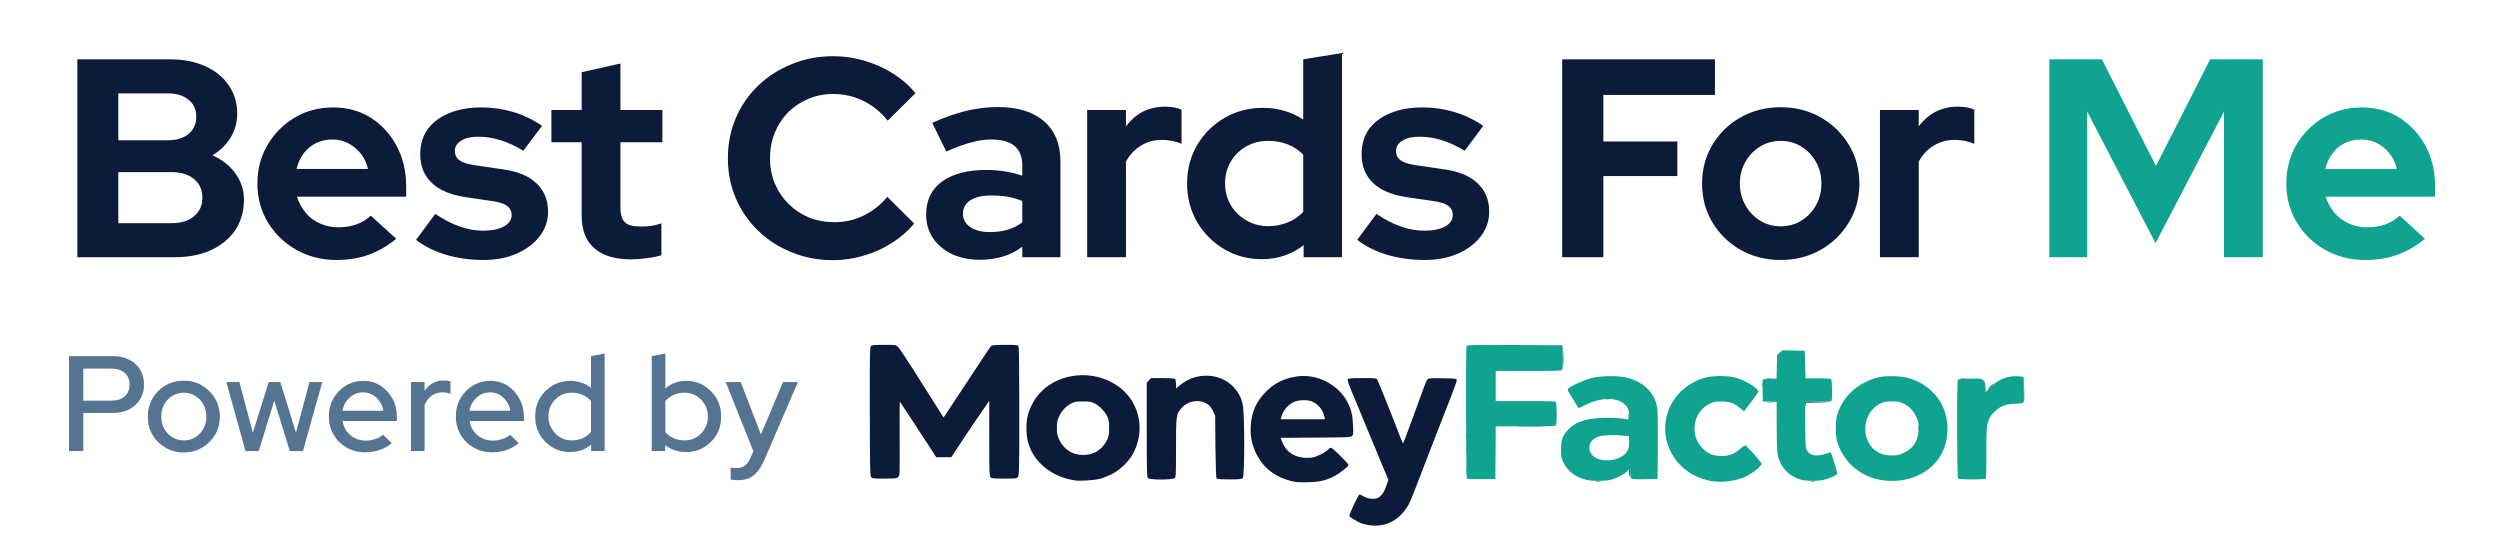
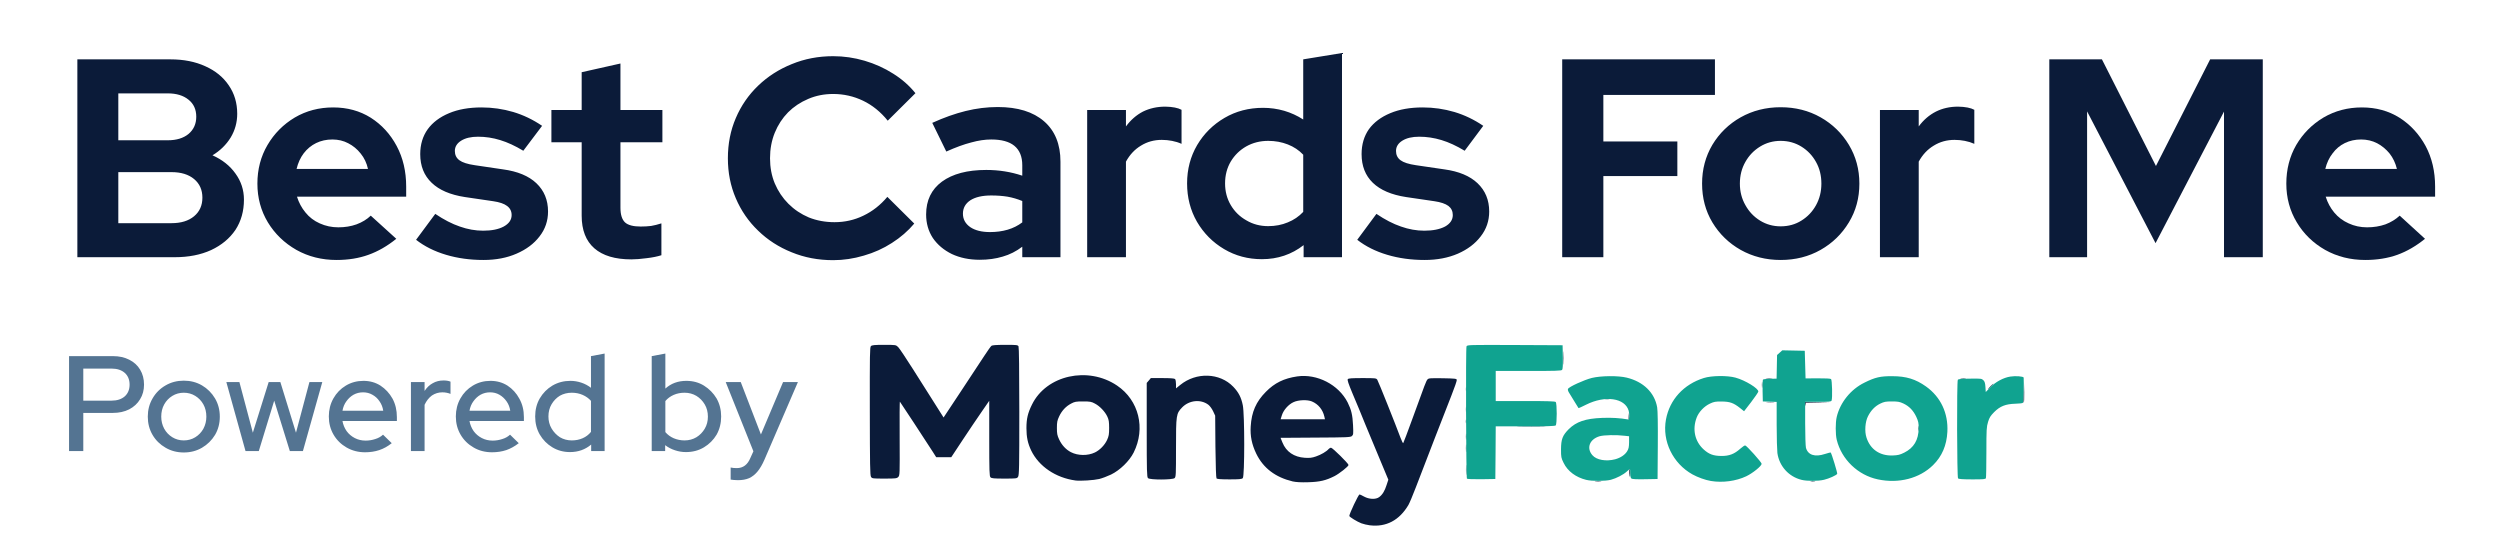
<svg xmlns="http://www.w3.org/2000/svg" viewBox="-30 -30 1263.6 280.1" role="img" aria-label="Best Cards For Me, Powered by MoneyFactor">
  <defs>
    <linearGradient id="gnclight" gradientUnits="userSpaceOnUse" x1="181.7" y1="321.1" x2="319.5" y2="403.9">
      <stop offset="0" stop-color="#0A1935" />
      <stop offset="0.2" stop-color="#0A1A35" />
      <stop offset="0.4" stop-color="#0C1E3C" />
      <stop offset="0.6" stop-color="#0A1935" />
      <stop offset="0.8" stop-color="#091731" />
      <stop offset="1" stop-color="#0B1C38" />
    </linearGradient>
    <linearGradient id="gtclight" gradientUnits="userSpaceOnUse" x1="339.1" y1="501.7" x2="532.6" y2="279.6">
      <stop offset="0" stop-color="#0C9282" />
      <stop offset="0.2" stop-color="#10A290" />
      <stop offset="0.4" stop-color="#17CCB1" />
      <stop offset="0.6" stop-color="#19D7B9" />
      <stop offset="0.8" stop-color="#15C5AB" />
      <stop offset="1" stop-color="#17C3A9" />
    </linearGradient>
  </defs>
  <path fill="#0B1B39" d="M9.1 100V0H56.1Q66.2 0 73.8 3.5Q81.4 6.9 85.6 13.1Q89.9 19.3 89.9 27.5Q89.9 34 86.6 39.5Q83.2 45 77.4 48.5Q84.8 51.8 89 57.7Q93.3 63.6 93.3 70.9Q93.3 79.6 89 86.2Q84.6 92.7 76.7 96.4Q68.8 100 58.3 100ZM29.8 40.9H54.8Q61.4 40.9 65.3 37.7Q69.2 34.4 69.2 29Q69.2 23.5 65.3 20.4Q61.4 17.2 54.8 17.2H29.8ZM29.8 82.8H56.7Q63.9 82.8 68.1 79.3Q72.3 75.8 72.3 69.9Q72.3 64 68.1 60.5Q63.9 57 56.7 57H29.8ZM140.1 101.4Q128.9 101.4 119.8 96.3Q110.7 91.1 105.4 82.4Q100.1 73.6 100.1 62.8Q100.1 52 105.2 43.3Q110.3 34.6 119 29.4Q127.7 24.3 138.4 24.3Q149.1 24.3 157.4 29.5Q165.7 34.8 170.5 43.8Q175.3 52.8 175.3 64.3V69.4H120.1Q121.5 73.9 124.4 77.4Q127.3 81 131.6 82.9Q136 84.9 141 84.9Q146 84.9 150.2 83.4Q154.5 81.8 157.4 79L170.3 90.7Q163.5 96.2 156.2 98.8Q149 101.4 140.1 101.4ZM119.9 55.4H156Q155 50.9 152.3 47.6Q149.7 44.3 146 42.4Q142.4 40.5 138 40.5Q133.5 40.5 129.8 42.3Q126.1 44.1 123.5 47.5Q121 50.8 119.9 55.4ZM214.4 101.4Q204.2 101.4 195.5 98.8Q186.7 96.2 180.3 91.2L190 78.1Q196.5 82.5 202.4 84.5Q208.3 86.6 214.2 86.6Q220.7 86.6 224.6 84.5Q228.6 82.3 228.6 78.7Q228.6 75.8 226.3 74.1Q224.1 72.4 219.3 71.7L205 69.6Q193.9 67.9 188.2 62.4Q182.4 56.9 182.4 47.9Q182.4 40.6 186.2 35.3Q190 30.1 197 27.2Q203.9 24.3 213.4 24.3Q221.6 24.3 229.4 26.6Q237.1 28.9 244 33.6L234.5 46.2Q228.4 42.5 222.8 40.8Q217.3 39.1 211.6 39.1Q206.3 39.1 203.1 41.1Q199.9 43.1 199.9 46.3Q199.9 49.3 202.2 51Q204.5 52.7 210 53.5L224.2 55.6Q235.3 57.1 241.1 62.6Q247 68.2 247 76.9Q247 84 242.7 89.5Q238.5 95 231.1 98.2Q223.8 101.4 214.4 101.4ZM289.1 101.1Q276.8 101.1 270.4 95.5Q264 89.9 264 79V41.9H248.7V25.6H264V6.5L283.6 2.1V25.6H304.8V41.9H283.6V75Q283.6 80.2 285.9 82.4Q288.2 84.5 293.8 84.5Q296.7 84.5 299.1 84.2Q301.5 83.8 304.3 82.9V99Q301.2 100 296.8 100.5Q292.4 101.1 289.1 101.1ZM391.1 101.5Q379.8 101.5 370.1 97.5Q360.4 93.6 353.2 86.6Q345.9 79.6 341.9 70.2Q337.9 60.9 337.9 50Q337.9 39 341.9 29.7Q345.9 20.3 353.2 13.3Q360.5 6.3 370.2 2.4Q379.9 -1.6 391.1 -1.6Q399.2 -1.6 407 0.7Q414.8 3 421.4 7.2Q428 11.3 432.7 17.1L418.7 31Q413.3 24.3 406.2 20.9Q399.1 17.5 391.1 17.5Q384.3 17.5 378.5 20Q372.6 22.5 368.3 26.8Q364 31.2 361.6 37.1Q359.2 43 359.2 50Q359.2 56.9 361.6 62.7Q364.1 68.6 368.5 73Q372.9 77.4 378.8 79.9Q384.8 82.3 391.8 82.3Q399.6 82.3 406.4 79Q413.3 75.7 418.5 69.5L432.1 83Q427.4 88.6 420.8 92.8Q414.3 97 406.6 99.2Q398.9 101.5 391.1 101.5ZM465.2 101.3Q457.3 101.3 451.1 98.4Q445 95.4 441.5 90.3Q438.1 85.1 438.1 78.4Q438.1 67.7 446.1 61.8Q454.2 55.9 468.5 55.9Q478.1 55.9 486.7 58.8V53.5Q486.7 47 482.7 43.7Q478.8 40.5 471 40.5Q466.3 40.5 460.9 42Q455.4 43.4 448.3 46.6L441.2 32.1Q450 28.1 458.1 26.1Q466.2 24.1 474.3 24.1Q489.4 24.1 497.7 31.3Q506 38.5 506 51.7V100H486.7V94.7Q482.1 98.2 476.8 99.7Q471.5 101.3 465.2 101.3ZM456.7 78Q456.7 82.2 460.4 84.8Q464.1 87.3 470.4 87.3Q475.2 87.3 479.3 86.1Q483.4 84.9 486.7 82.4V71.6Q483.1 70.1 479.2 69.4Q475.4 68.8 471 68.8Q464.3 68.8 460.5 71.2Q456.7 73.7 456.7 78ZM519.5 100V25.6H539.1V33.9Q542.7 29 547.7 26.4Q552.8 23.9 559 23.9Q564.5 24 567.2 25.5V42.7Q565 41.7 562.4 41.2Q559.9 40.7 557.2 40.7Q551.4 40.7 546.7 43.6Q542 46.4 539.1 51.7V100ZM607.8 101Q597.3 101 588.7 95.9Q580.1 90.8 575 82.1Q570 73.4 570 62.7Q570 52 575.1 43.3Q580.2 34.7 588.9 29.6Q597.6 24.5 608.4 24.5Q613.9 24.5 619.1 26Q624.2 27.5 628.7 30.4V0L648.3 -3.2V100H628.9V93.9Q619.8 101 607.8 101ZM611 84.3Q616.4 84.3 620.9 82.4Q625.4 80.6 628.7 77.1V48.2Q625.5 44.8 620.9 43Q616.3 41.2 611 41.2Q604.9 41.2 599.9 44Q595 46.8 592.1 51.6Q589.2 56.5 589.2 62.7Q589.2 68.8 592.1 73.7Q595 78.6 600 81.4Q604.9 84.3 611 84.3ZM690.1 101.4Q679.9 101.4 671.2 98.8Q662.4 96.2 656 91.2L665.7 78.1Q672.2 82.5 678.1 84.5Q684 86.6 689.9 86.6Q696.4 86.6 700.4 84.5Q704.3 82.3 704.3 78.7Q704.3 75.8 702.1 74.1Q699.8 72.4 695 71.7L680.7 69.6Q669.6 67.9 663.9 62.4Q658.2 56.9 658.2 47.9Q658.2 40.6 661.9 35.3Q665.7 30.1 672.7 27.2Q679.6 24.3 689.1 24.3Q697.3 24.3 705.1 26.6Q712.8 28.9 719.7 33.6L710.3 46.2Q704.2 42.5 698.6 40.8Q693 39.1 687.3 39.1Q682 39.1 678.8 41.1Q675.6 43.1 675.6 46.3Q675.6 49.3 677.9 51Q680.2 52.7 685.7 53.5L700 55.6Q711 57.1 716.8 62.6Q722.7 68.2 722.7 76.9Q722.7 84 718.4 89.5Q714.2 95 706.9 98.2Q699.5 101.4 690.1 101.4ZM759.6 100V0H836.8V18H780.4V41.5H817.8V59H780.4V100ZM870 101.4Q858.9 101.4 849.8 96.3Q840.8 91.2 835.5 82.4Q830.3 73.7 830.3 62.8Q830.3 52 835.5 43.2Q840.8 34.4 849.8 29.3Q858.9 24.2 870 24.2Q881.2 24.2 890.2 29.3Q899.2 34.4 904.5 43.2Q909.8 52 909.8 62.8Q909.8 73.7 904.5 82.4Q899.2 91.2 890.2 96.3Q881.2 101.4 870 101.4ZM870 84.4Q875.9 84.4 880.5 81.5Q885.2 78.6 887.9 73.7Q890.6 68.8 890.6 62.8Q890.6 56.7 887.9 51.9Q885.2 47 880.5 44.1Q875.8 41.2 870 41.2Q864.3 41.2 859.6 44.1Q854.9 47 852.2 51.8Q849.4 56.7 849.4 62.8Q849.4 68.8 852.2 73.7Q854.9 78.6 859.6 81.5Q864.3 84.4 870 84.4ZM920.2 100V25.6H939.8V33.9Q943.4 29 948.5 26.4Q953.5 23.9 959.7 23.9Q965.2 24 967.9 25.5V42.7Q965.7 41.7 963.1 41.2Q960.6 40.7 957.9 40.7Q952.1 40.7 947.4 43.6Q942.7 46.4 939.8 51.7V100Z" />
-   <path fill="#10A390" d="M1005.8 100V0H1032.4L1059.7 53.9L1087.1 0H1113.7V100H1094.1V26.4L1059.5 92.9L1024.9 26.3V100ZM1165.5 101.4Q1154.3 101.4 1145.2 96.3Q1136.1 91.1 1130.9 82.4Q1125.6 73.6 1125.6 62.8Q1125.6 52 1130.6 43.3Q1135.7 34.6 1144.4 29.4Q1153.1 24.3 1163.8 24.3Q1174.5 24.3 1182.8 29.5Q1191.1 34.8 1196 43.8Q1200.8 52.8 1200.8 64.3V69.4H1145.5Q1146.9 73.9 1149.8 77.4Q1152.8 81 1157.1 82.9Q1161.4 84.9 1166.4 84.9Q1171.4 84.9 1175.7 83.4Q1179.9 81.8 1182.9 79L1195.7 90.7Q1188.9 96.2 1181.7 98.8Q1174.4 101.4 1165.5 101.4ZM1145.3 55.4H1181.5Q1180.4 50.9 1177.8 47.6Q1175.1 44.3 1171.5 42.4Q1167.8 40.5 1163.4 40.5Q1158.9 40.5 1155.2 42.3Q1151.5 44.1 1149 47.5Q1146.4 50.8 1145.3 55.4Z" />
+   <path fill="#0B1B39" d="M1005.8 100V0H1032.4L1059.7 53.9L1087.1 0H1113.7V100H1094.1V26.4L1059.5 92.9L1024.9 26.3V100ZM1165.5 101.4Q1154.3 101.4 1145.2 96.3Q1136.1 91.1 1130.9 82.4Q1125.6 73.6 1125.6 62.8Q1125.6 52 1130.6 43.3Q1135.7 34.6 1144.4 29.4Q1153.1 24.3 1163.8 24.3Q1174.5 24.3 1182.8 29.5Q1191.1 34.8 1196 43.8Q1200.8 52.8 1200.8 64.3V69.4H1145.5Q1146.9 73.9 1149.8 77.4Q1152.8 81 1157.1 82.9Q1161.4 84.9 1166.4 84.9Q1171.4 84.9 1175.7 83.4Q1179.9 81.8 1182.9 79L1195.7 90.7Q1188.9 96.2 1181.7 98.8Q1174.4 101.4 1165.5 101.4ZM1145.3 55.4H1181.5Q1180.4 50.9 1177.8 47.6Q1175.1 44.3 1171.5 42.4Q1167.8 40.5 1163.4 40.5Q1158.9 40.5 1155.2 42.3Q1151.5 44.1 1149 47.5Q1146.4 50.8 1145.3 55.4Z" />
  <path fill="#547492" d="M4.9 198V150H27.1Q31.8 150 35.3 151.8Q38.9 153.6 40.8 156.8Q42.8 160.1 42.8 164.4Q42.8 168.6 40.8 171.8Q38.9 175 35.3 176.9Q31.7 178.7 27.1 178.7H12.1V198ZM12.1 172.5H26.4Q30.6 172.5 33.1 170.3Q35.5 168.1 35.5 164.4Q35.5 160.7 33.1 158.5Q30.6 156.3 26.4 156.3H12.1ZM62.9 198.7Q57.8 198.7 53.7 196.3Q49.5 193.9 47.1 189.8Q44.7 185.7 44.7 180.6Q44.7 175.5 47.1 171.4Q49.5 167.2 53.7 164.8Q57.8 162.4 62.9 162.4Q68 162.4 72.1 164.8Q76.2 167.2 78.7 171.4Q81.1 175.5 81.1 180.6Q81.1 185.7 78.7 189.8Q76.2 193.9 72.1 196.3Q68 198.7 62.9 198.7ZM62.9 192.6Q66.1 192.6 68.7 191Q71.3 189.4 72.8 186.7Q74.3 183.9 74.3 180.6Q74.3 177.1 72.8 174.4Q71.3 171.7 68.7 170.1Q66.1 168.5 62.9 168.5Q59.7 168.5 57.1 170.1Q54.5 171.7 53 174.4Q51.5 177.1 51.5 180.6Q51.5 183.9 53 186.7Q54.5 189.4 57.1 191Q59.7 192.6 62.9 192.6ZM94.1 198 84.4 163.1H91L97.8 188.7L105.8 163.1H111.7L119.6 188.7L126.4 163.1H132.9L123.1 198H116.5L108.6 172.5L100.8 198ZM154.5 198.6Q149.4 198.6 145.2 196.2Q141 193.8 138.6 189.7Q136.2 185.6 136.2 180.5Q136.2 175.5 138.5 171.4Q140.8 167.3 144.8 164.9Q148.8 162.5 153.7 162.5Q158.5 162.5 162.3 164.9Q166.1 167.4 168.4 171.5Q170.6 175.6 170.6 180.8V182.8H143.1Q143.6 185.6 145.2 187.9Q146.8 190.1 149.3 191.4Q151.8 192.7 154.8 192.7Q157.3 192.7 159.7 191.9Q162 191.2 163.6 189.7L168 194Q165 196.4 161.7 197.5Q158.4 198.6 154.5 198.6ZM143.1 177.6H163.7Q163.3 174.9 161.8 172.8Q160.4 170.7 158.2 169.5Q156.1 168.3 153.5 168.3Q150.9 168.3 148.7 169.5Q146.6 170.7 145.1 172.8Q143.6 174.8 143.1 177.6ZM177.7 198V163.1H184.6V167.6Q186.3 165 188.7 163.7Q191.1 162.3 194.2 162.3Q196.3 162.3 197.7 162.9V169.1Q196.8 168.7 195.7 168.5Q194.7 168.3 193.6 168.3Q190.7 168.3 188.3 169.9Q186 171.6 184.6 174.6V198ZM218.7 198.6Q213.5 198.6 209.4 196.2Q205.2 193.8 202.8 189.7Q200.4 185.6 200.4 180.5Q200.4 175.5 202.7 171.4Q205 167.3 209 164.9Q213 162.5 217.9 162.5Q222.7 162.5 226.5 164.9Q230.3 167.4 232.5 171.5Q234.8 175.6 234.8 180.8V182.8H207.3Q207.8 185.6 209.4 187.9Q211 190.1 213.5 191.4Q216 192.7 219 192.7Q221.5 192.7 223.9 191.9Q226.2 191.2 227.8 189.7L232.2 194Q229.1 196.4 225.9 197.5Q222.6 198.6 218.7 198.6ZM207.3 177.6H227.9Q227.5 174.9 226 172.8Q224.5 170.7 222.4 169.5Q220.3 168.3 217.7 168.3Q215.1 168.3 212.9 169.5Q210.8 170.7 209.3 172.8Q207.8 174.8 207.3 177.6ZM258.1 198.5Q253.2 198.5 249.2 196.1Q245.2 193.7 242.8 189.6Q240.5 185.6 240.5 180.5Q240.5 175.4 242.8 171.4Q245.2 167.3 249.2 164.9Q253.3 162.5 258.3 162.5Q261.1 162.5 263.8 163.4Q266.5 164.3 268.7 166V150L275.6 148.7V198H268.8V194.7Q264.3 198.5 258.1 198.5ZM259 192.6Q262 192.6 264.5 191.5Q267 190.4 268.7 188.3V172.6Q267 170.7 264.5 169.6Q262 168.5 259 168.5Q255.7 168.5 253 170Q250.4 171.6 248.8 174.3Q247.2 177 247.2 180.5Q247.2 183.9 248.8 186.6Q250.4 189.3 253 191Q255.7 192.6 259 192.6ZM299.4 198V150L306.3 148.7V166.4Q310.6 162.5 316.9 162.5Q321.9 162.5 325.8 164.9Q329.8 167.4 332.2 171.4Q334.5 175.5 334.5 180.5Q334.5 185.6 332.2 189.7Q329.8 193.7 325.8 196.1Q321.8 198.5 316.7 198.5Q313.9 198.5 311.2 197.6Q308.4 196.7 306.2 195V198ZM316 192.6Q319.3 192.6 322 191Q324.6 189.4 326.2 186.7Q327.8 184 327.8 180.6Q327.8 177.1 326.2 174.4Q324.6 171.7 322 170.1Q319.3 168.5 316 168.5Q313 168.5 310.5 169.6Q308 170.7 306.3 172.7V188.4Q308 190.4 310.5 191.5Q313.1 192.6 316 192.6ZM343 212.7Q341.9 212.7 340.9 212.6Q340 212.5 339.3 212.4V206.3Q340.6 206.6 342.4 206.6Q347.2 206.6 349.3 201.4L350.8 198.1L336.8 163.1H344.4L354.6 189.6L365.8 163.1H373.3L356.4 202.3Q354.8 206 352.9 208.3Q351 210.6 348.6 211.7Q346.2 212.7 343 212.7Z" />
  <g transform="translate(159.2 36.7) scale(0.4)">
    <path fill-rule="evenodd" fill="#0B1B39" d="M1257.7 497C1254.6 496.6 1249.8 495.5 1247.2 494.5C1241.9 492.5 1232 486.4 1232 485.2C1232 482.4 1243.6 458 1244.9 458C1245.4 458 1247.9 459.2 1250.6 460.7C1256.9 464.2 1265.4 464.6 1269.7 461.4C1273.8 458.4 1276.7 453.7 1279.1 446.1L1281.3 439.4L1269 409.9C1262.2 393.8 1254.7 375.6 1252.2 369.5C1244.8 351.2 1243.5 348.1 1236.1 330.6C1230.7 317.7 1229.3 313.4 1230.1 312.3C1231 311.3 1235.3 311 1248.6 311C1265.5 311 1266 311.1 1267.4 313.2C1268.8 315.4 1290.7 370.2 1296.6 386.2C1298.2 390.5 1299.8 393.6 1300.1 393.2C1300.5 392.8 1305.6 379.2 1311.5 363C1327.9 317.7 1329.1 314.6 1330.8 312.7C1332.2 311.1 1334.2 311 1349.9 311.2C1365.8 311.5 1367.5 311.7 1367.8 313.3C1368 314.2 1365 323 1361.1 332.8C1353.9 350.9 1328.2 417.3 1316 449.2C1312.3 458.9 1308.1 468.9 1306.7 471.3C1295.2 490.8 1278.4 499.6 1257.7 497ZM1160.5 441.6C1138.7 436.4 1123.3 424.8 1114.4 406.5C1108.8 394.9 1106.6 384.2 1107.4 372C1108.5 353.7 1114.2 340.8 1126.5 328.4C1137.6 317.1 1149.3 311.4 1166 308.9C1191.2 305.2 1218.5 319.3 1229.9 341.8C1234.5 351 1236.1 357.6 1236.7 370.5C1237.2 381.5 1237.1 382.6 1235.3 384.2C1233.5 385.8 1229.5 386 1189.2 386.2L1145.1 386.5L1147.5 392.4C1152.2 404.1 1162.1 410.8 1175.7 411.7C1182 412.1 1184.7 411.8 1189.9 410C1196.2 407.9 1203.3 403.7 1205.9 400.6C1206.7 399.7 1208 399 1208.9 399C1210.8 399 1231 419 1231 420.8C1231 422.6 1219.3 431.8 1213.2 434.9C1202.3 440.4 1194.7 442.2 1180 442.6C1170.7 442.9 1164.7 442.5 1160.5 441.6ZM1542.7 441.3C1544.5 441.1 1547.7 441.1 1549.7 441.3C1551.8 441.5 1550.3 441.7 1546.5 441.7C1542.7 441.7 1541 441.5 1542.7 441.3ZM1815.3 441.3C1816.8 441.1 1819 441.1 1820.3 441.3C1821.5 441.5 1820.2 441.7 1817.5 441.7C1814.8 441.7 1813.7 441.5 1815.3 441.3ZM886 440.4C861 437 839.7 422.6 830 402.5C825.7 393.5 824 385.5 824 374.3C824 362.4 825.7 355.2 831 344.5C849.2 307.3 901.8 295.6 938.6 320.5C966.1 339.1 974.8 374.5 959.5 405.1C954.1 415.8 942.2 427.4 930.9 432.9C926.3 435.1 919.6 437.6 916 438.5C909.3 440.1 892.1 441.2 886 440.4ZM977.6 437.4C976.2 436 976 429.1 976 376.5L976 317.1L978.6 314.1L981.2 311L995.9 311C1006 311 1011 311.4 1011.8 312.2C1012.5 312.9 1013 315.8 1013 318.7L1013 324L1018.3 319.7C1038.6 303.2 1068.4 304.2 1085.4 322C1092.1 329 1095.4 335.4 1097.4 345.3C1099.8 356.6 1099.8 435.1 1097.4 437.4C1096.1 438.7 1093.1 439 1080.5 439C1069.5 439 1065 438.6 1064.2 437.8C1063.6 437 1063.1 422.2 1062.8 397.5L1062.5 358.5L1059.9 352.9C1058.4 349.7 1055.8 346.2 1053.9 344.7C1044.2 337.4 1029.7 338.9 1020.8 348C1013.2 355.9 1013 357.4 1013 399.5C1013 433.3 1012.9 435.8 1011.2 437.4C1008.5 439.7 980 439.8 977.6 437.4ZM627.6 435.8C626.4 433.9 626.2 420.9 626.1 352.8C626 280.4 626.1 272 627.5 270.6C628.9 269.3 631.8 269 644.1 269C659 269 659 269 661.9 271.8C663.5 273.3 671.8 285.8 680.5 299.5C689.1 313.2 701.4 332.7 707.8 342.6L719.3 360.8L741.3 327.6C753.4 309.4 766.6 289.3 770.7 283C774.8 276.7 778.9 270.9 779.8 270.2C780.9 269.4 786.1 269 797.2 269C811.7 269 813 269.1 814 270.9C814.6 272.2 815 299.7 815 353.2C815 424.3 814.8 433.8 813.4 435.8C812 437.9 811.3 438 796 438C782.9 438 779.9 437.7 778.6 436.4C777.2 435 777 429.2 777 387.3L777 339.7L767.4 353.6C762.1 361.2 751.3 377.3 743.4 389.2L729 411L719.5 411L710 411L705.7 404.2C697 390.7 664.8 341.5 664.1 340.8C663.8 340.4 663.6 361.2 663.8 387C664 433 664 434 662 436C660.2 437.8 658.7 438 644.5 438C629.6 438 629 437.9 627.6 435.8ZM1379.4 427C1379.4 421.2 1379.5 418.9 1379.7 421.8C1379.9 424.6 1379.9 429.4 1379.7 432.2C1379.5 435.1 1379.4 432.8 1379.4 427ZM1585.8 431C1585.7 428.2 1585.8 426 1586.2 426C1586.7 426 1587 428.2 1587 431C1587 437.4 1586.3 437.4 1585.8 431ZM910.5 405C916.7 402 922.8 395.8 925.9 389.2C928.1 384.3 928.5 382.2 928.5 374C928.5 366.4 928.1 363.6 926.3 359.8C923.4 353.5 916.7 346.4 910.5 343.2C906.1 340.8 904.4 340.5 895.5 340.5C886.6 340.5 885 340.8 880.5 343.2C873.8 346.7 868.7 352.2 865.3 359.5C862.9 364.6 862.5 366.8 862.5 374C862.5 381.2 862.9 383.4 865.3 388.5C868.7 395.8 873.9 401.3 880.2 404.6C889.1 409.2 901.5 409.3 910.5 405ZM1379.3 399.5C1379.3 395.1 1379.5 393.4 1379.7 395.8C1379.9 398.1 1379.9 401.7 1379.7 403.8C1379.5 405.8 1379.3 403.9 1379.3 399.5ZM1379.3 385C1379.3 381.4 1379.5 380 1379.7 381.8C1380 383.5 1380 386.5 1379.7 388.2C1379.5 390 1379.3 388.6 1379.3 385ZM1951.3 374.5C1951.3 371.8 1951.5 370.7 1951.7 372.3C1952 373.8 1951.9 376 1951.7 377.3C1951.5 378.5 1951.3 377.2 1951.3 374.5ZM1447.2 372.2C1455.4 372.1 1468.6 372.1 1476.8 372.2C1484.9 372.4 1478.2 372.6 1462 372.6C1445.8 372.6 1439.1 372.4 1447.2 372.2ZM1379.2 365.5C1379.3 363.3 1379.5 362.5 1379.7 363.8C1380 365 1379.9 366.8 1379.7 367.8C1379.4 368.7 1379.2 367.7 1379.2 365.5ZM1585 358.7L1585.5 353.5L1585.8 357.9C1586 360.3 1585.8 362.6 1585.3 363.1C1584.9 363.5 1584.7 361.6 1585 358.7ZM1200.5 359.8C1198.5 350.9 1192.8 343.9 1184.7 340.5C1179 338.1 1167.6 338.5 1161.5 341.4C1155.1 344.3 1148.9 351.3 1146.8 357.9L1145.2 363L1173.2 363L1201.2 363L1200.5 359.8ZM1379.3 350.5C1379.3 347.2 1379.5 346 1379.7 347.8C1380 349.6 1379.9 352.3 1379.7 353.8C1379.5 355.3 1379.3 353.8 1379.3 350.5ZM1808.2 344.2L1808 341L1823.8 341.2L1839.5 341.4L1824.3 341.8L1809.1 342.1L1808.7 344.8C1808.3 347.3 1808.3 347.2 1808.2 344.2ZM2084 329.7L2084.5 316.5L2084.8 328.9C2084.9 335.8 2084.7 341.7 2084.3 342.1C2083.8 342.6 2083.7 337 2084 329.7ZM1759.8 341.3C1762.1 341.1 1765.9 341.1 1768.2 341.3C1770.6 341.5 1768.7 341.6 1764 341.6C1759.3 341.6 1757.4 341.5 1759.8 341.3ZM1555.8 337.3C1557 337.1 1559 337.1 1560.2 337.3C1561.5 337.5 1560.5 337.7 1558 337.7C1555.5 337.7 1554.5 337.5 1555.8 337.3ZM1379.3 325C1379.3 322.5 1379.5 321.5 1379.7 322.8C1379.9 324 1379.9 326 1379.7 327.2C1379.5 328.5 1379.3 327.5 1379.3 325ZM1753.3 319.5C1753.3 316.2 1753.5 315 1753.7 316.8C1754 318.6 1753.9 321.3 1753.7 322.8C1753.5 324.3 1753.3 322.8 1753.3 319.5ZM2042 321.5C2043.9 319.6 2045.6 318 2045.9 318C2046.2 318 2044.9 319.6 2043 321.5C2041.1 323.4 2039.4 325 2039.1 325C2038.8 325 2040.1 323.4 2042 321.5ZM1758.7 311.3C1760.5 311.1 1763.7 311.1 1765.7 311.3C1767.8 311.5 1766.3 311.7 1762.5 311.7C1758.7 311.7 1757 311.5 1758.7 311.3ZM2004.8 311.3C2006.6 311.1 2009.3 311.1 2010.8 311.3C2012.3 311.5 2010.8 311.7 2007.5 311.7C2004.2 311.7 2003 311.5 2004.8 311.3ZM1502.4 285.5C1502.4 277.8 1502.5 274.8 1502.7 278.8C1502.9 282.8 1502.9 289.1 1502.7 292.8C1502.5 296.5 1502.4 293.2 1502.4 285.5Z" />
    <path fill-rule="evenodd" fill="#10A390" d="M1688.8 441C1681.7 439.8 1672.3 436.4 1665.6 432.7C1640.8 418.9 1627.1 390.6 1632.1 363.4C1636.7 338.3 1654.4 318.9 1680 310.9C1689.7 307.8 1709.8 307.6 1719.9 310.4C1732.4 313.8 1749.4 324.3 1748.8 328.1C1748.6 329.1 1744.5 335.1 1739.7 341.4L1730.8 352.9L1725.7 348.8C1717.4 342.3 1712.9 340.7 1702.5 340.6C1694.7 340.5 1692.7 340.9 1687.8 343.2C1680.4 346.6 1673.6 353.8 1670.9 360.9C1665.2 375.9 1668.6 391.1 1679.9 401.3C1686.6 407.3 1692.1 409.3 1702 409.4C1712 409.5 1718.5 407 1726.2 400.1C1728.7 397.9 1731.4 396 1732.2 396.1C1734 396.2 1753 417.4 1753 419.3C1753 422.1 1741.7 431.2 1733.5 435.1C1720.6 441.2 1703.6 443.5 1688.8 441ZM1531.3 439.6C1518.3 436.4 1507.9 428.7 1502.8 418.2C1499.7 411.9 1499.5 410.9 1499.5 401C1499.6 388.2 1501.4 383.5 1509.2 375.6C1518.8 366.1 1530.4 362.1 1551.5 361.3C1563.2 360.8 1574.2 361.5 1584.4 363.3C1586 363.6 1586.3 357.2 1585 352.3C1580.4 336.1 1555.3 332.5 1531.2 344.6C1526.1 347.2 1521.8 349.1 1521.6 348.9C1521.4 348.7 1518.8 344.4 1515.8 339.5C1512.8 334.6 1509.8 329.6 1509 328.4C1508.3 327.2 1508 325.6 1508.3 324.7C1509.3 322.1 1528.6 313.3 1538.5 310.8C1550 308 1571.7 307.8 1582.4 310.4C1603.6 315.5 1617.8 329.4 1621 348C1621.7 352.2 1622 369.2 1621.8 396.5L1621.5 438.5L1605.6 438.8C1594.8 439 1589.3 438.7 1588.4 437.9C1587.5 437.2 1587 434.7 1587 431.4C1587 428.4 1586.8 426 1586.5 426C1586.1 426 1584.5 427.4 1582.7 429C1578.3 433.1 1569.5 437.6 1562.5 439.5C1555.4 441.3 1538.7 441.4 1531.3 439.6ZM1803.5 439.6C1787.3 435.6 1775.3 422.4 1772.9 405.7C1772.5 402.3 1772 386.4 1772 370.3L1772 341.1L1763.2 340.8L1754.5 340.5L1754.2 327.1C1754.1 319.7 1754.3 313.3 1754.7 312.9C1755.2 312.4 1759.2 312 1763.7 311.9L1771.9 311.7L1772.2 296.8L1772.5 281.8L1775.8 278.9L1779.1 275.9L1793.3 276.2L1807.5 276.5L1808 293.9L1808.5 311.4L1824 311.3C1833.5 311.2 1840 311.6 1840.7 312.2C1842.1 313.3 1842.6 336.2 1841.4 339.4C1840.9 340.8 1838.4 341 1824.4 341L1808 341L1808 368.2C1808 383.2 1808.5 397.1 1809 399.1C1811.5 408.2 1820.3 411.1 1833 406.9C1836.8 405.7 1840.1 404.8 1840.3 405.1C1841.6 406.7 1849 431.1 1848.5 432C1847.3 433.9 1838.2 438 1831.8 439.5C1824.3 441.3 1810.4 441.3 1803.5 439.6ZM1899.9 439C1874.7 433.7 1854 413.8 1847.9 389C1846.2 382 1846.2 367.1 1847.9 360C1852.3 341.7 1865.6 325.2 1883 316.7C1896.5 310 1903 308.5 1918 308.6C1935.7 308.6 1947.6 312.3 1960.7 321.6C1979.3 334.9 1988.9 355.3 1987.7 378.9C1986.8 396.1 1980.9 409.9 1969.6 421C1952.5 437.8 1926.2 444.6 1899.9 439ZM1380.6 438.1C1379.5 436.3 1379 272.9 1380.1 270.9C1381 269 1382.9 269 1441.3 269.2L1501.5 269.5L1501.8 284.4C1502 294.5 1501.7 299.7 1500.9 300.6C1500 301.8 1492.4 302 1458.4 302L1417 302L1417 321L1417 340L1454.3 340C1482 340 1491.9 340.3 1492.8 341.2C1494.5 342.9 1494.5 369.1 1492.8 370.8C1491.9 371.7 1482 372 1454.3 372L1417 372L1416.8 405.2L1416.5 438.5L1398.8 438.8C1388.4 438.9 1380.9 438.6 1380.6 438.1ZM2001.2 437.8C1999.8 436.4 1999.5 315.4 2000.9 313.2C2001.5 312.2 2005.4 311.8 2016.3 311.7C2030.2 311.5 2031 311.6 2033.2 313.7C2034.9 315.4 2035.5 317.4 2035.8 322.3L2036.2 328.6L2041.8 322.8C2048.3 316 2058.5 310.4 2067.2 309.1C2073.8 308 2083.9 308.8 2084.1 310.4C2084.6 315 2083.7 341.7 2083.1 342.3C2082.6 342.8 2078.3 343.3 2073.4 343.4C2061.2 343.8 2054.3 346.5 2046.8 354C2042.2 358.7 2040.8 360.8 2039.1 366.4C2037.2 372.7 2037 375.6 2037 404.5C2037 421.8 2036.7 436.6 2036.4 437.4C2035.9 438.8 2033.4 439 2019.1 439C2007.4 439 2002 438.6 2001.2 437.8ZM1567.9 413.6C1574.8 411.7 1580.2 408.1 1583.1 403.4C1585 400.3 1585.4 398.1 1585.5 392L1585.5 384.5L1580 383.9C1569.5 382.6 1553.6 382.9 1548.2 384.5C1535.5 388.3 1531.3 399.5 1539.2 408.5C1544.4 414.5 1556.4 416.6 1567.9 413.6ZM1933.2 405.2C1945.3 399.2 1951.3 389.2 1951.4 374.5C1951.5 367.6 1951 365.6 1948.4 359.9C1944.6 351.9 1939.5 346.6 1932.1 343.1C1927.4 340.9 1925.1 340.5 1917.5 340.5C1909.7 340.5 1907.8 340.9 1902.8 343.3C1896.3 346.5 1891.2 351.7 1887.4 359.2C1883.8 366.2 1882.9 378.4 1885.5 386.2C1890.3 401.1 1902.3 409.3 1918.5 408.8C1925.3 408.5 1927.6 408 1933.2 405.2Z" />
  </g>
</svg>
